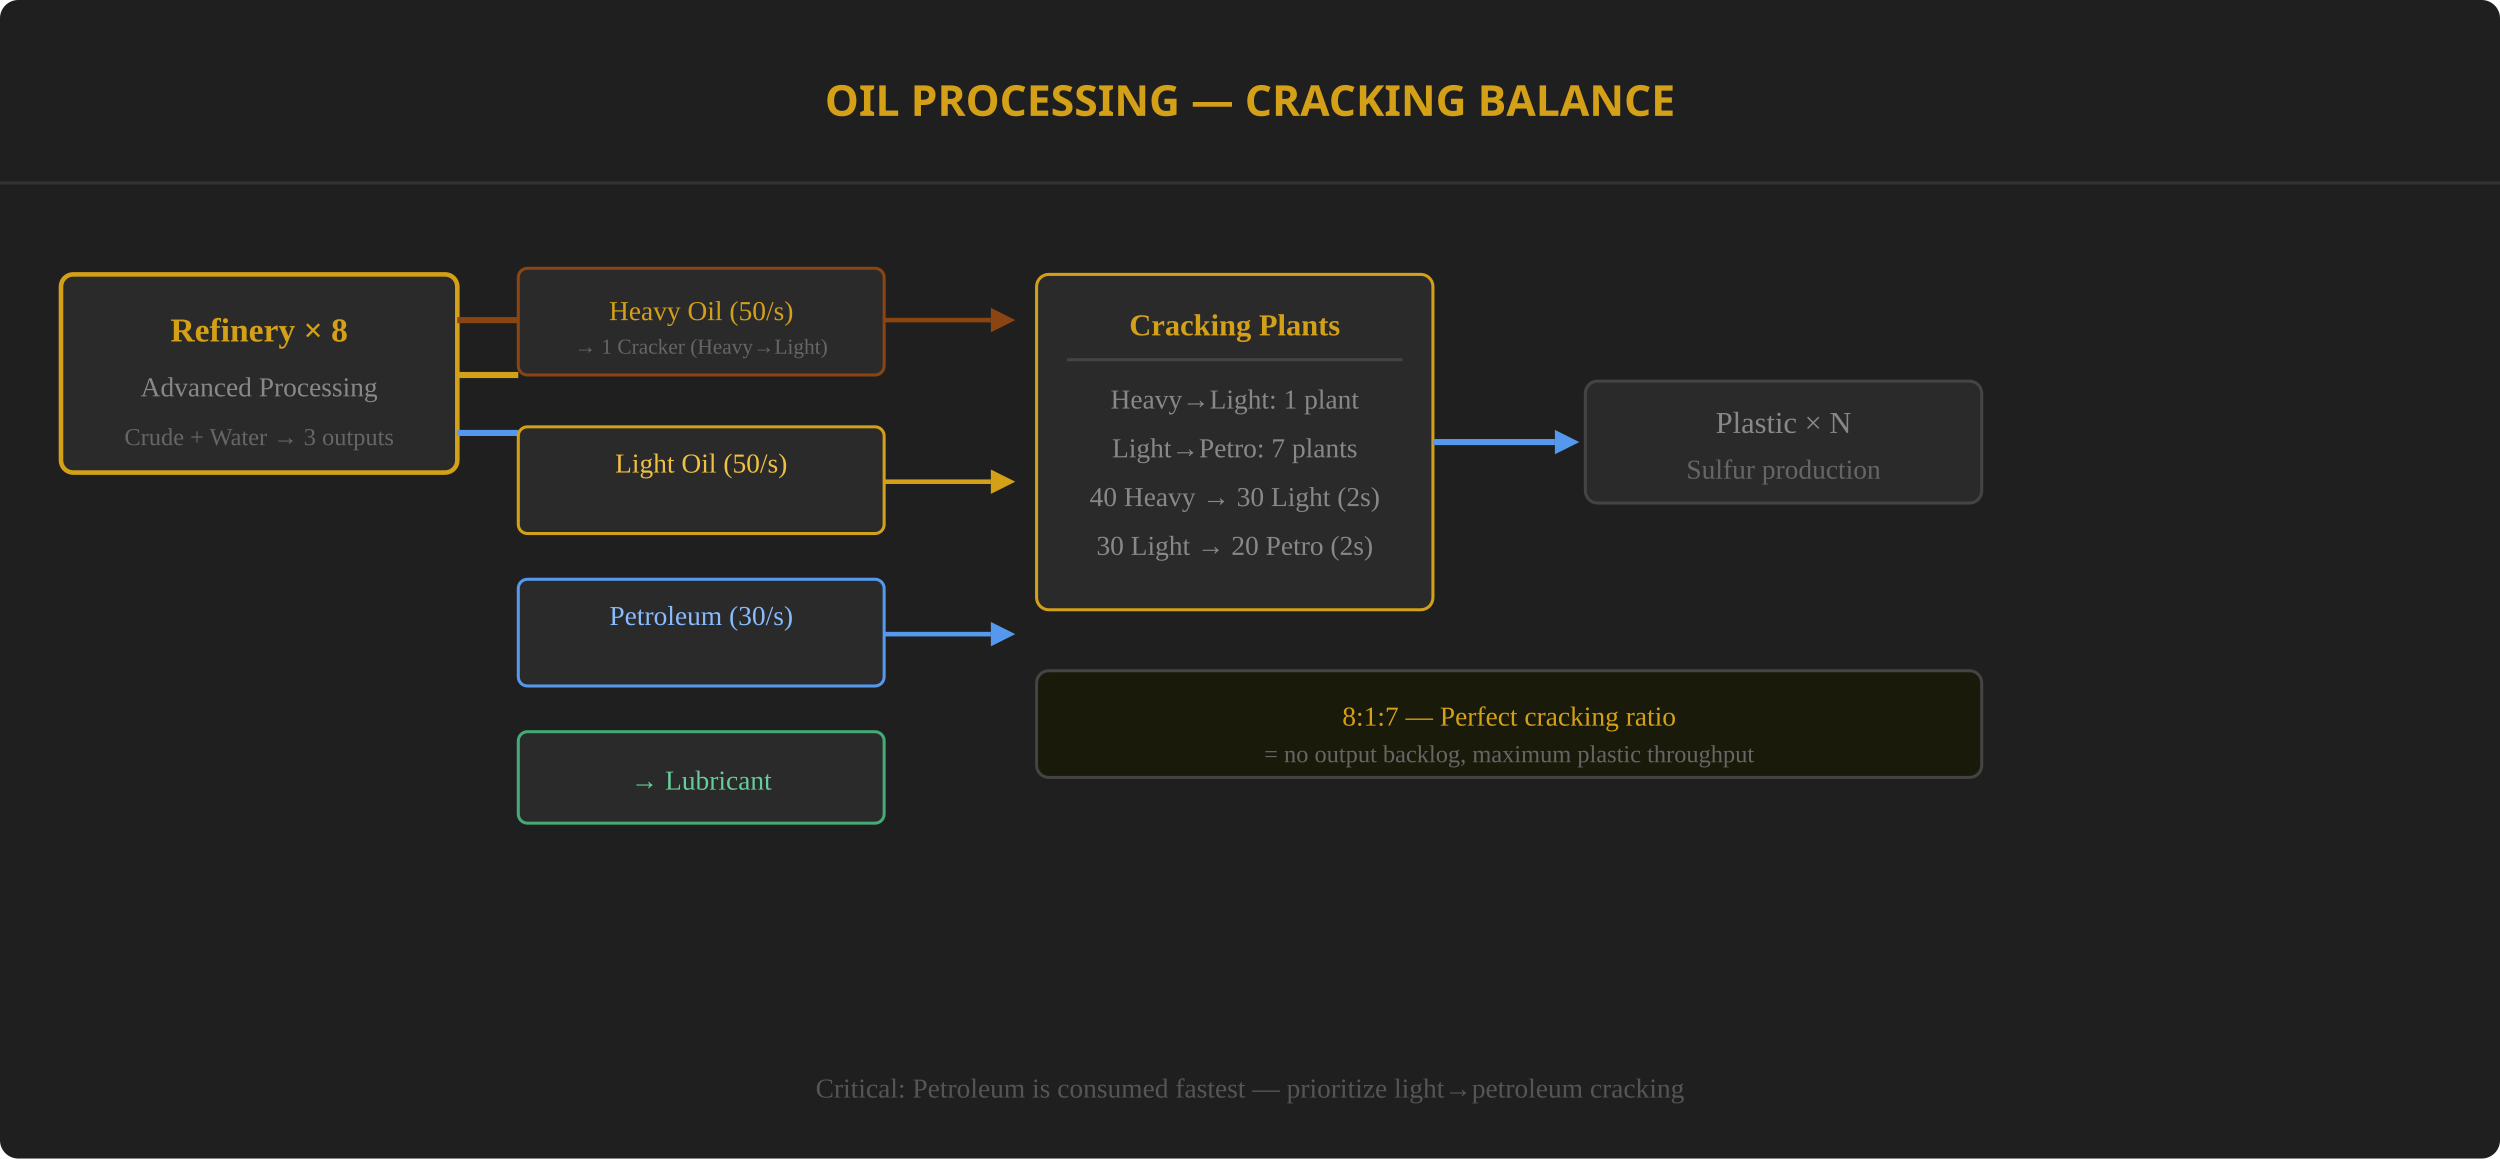
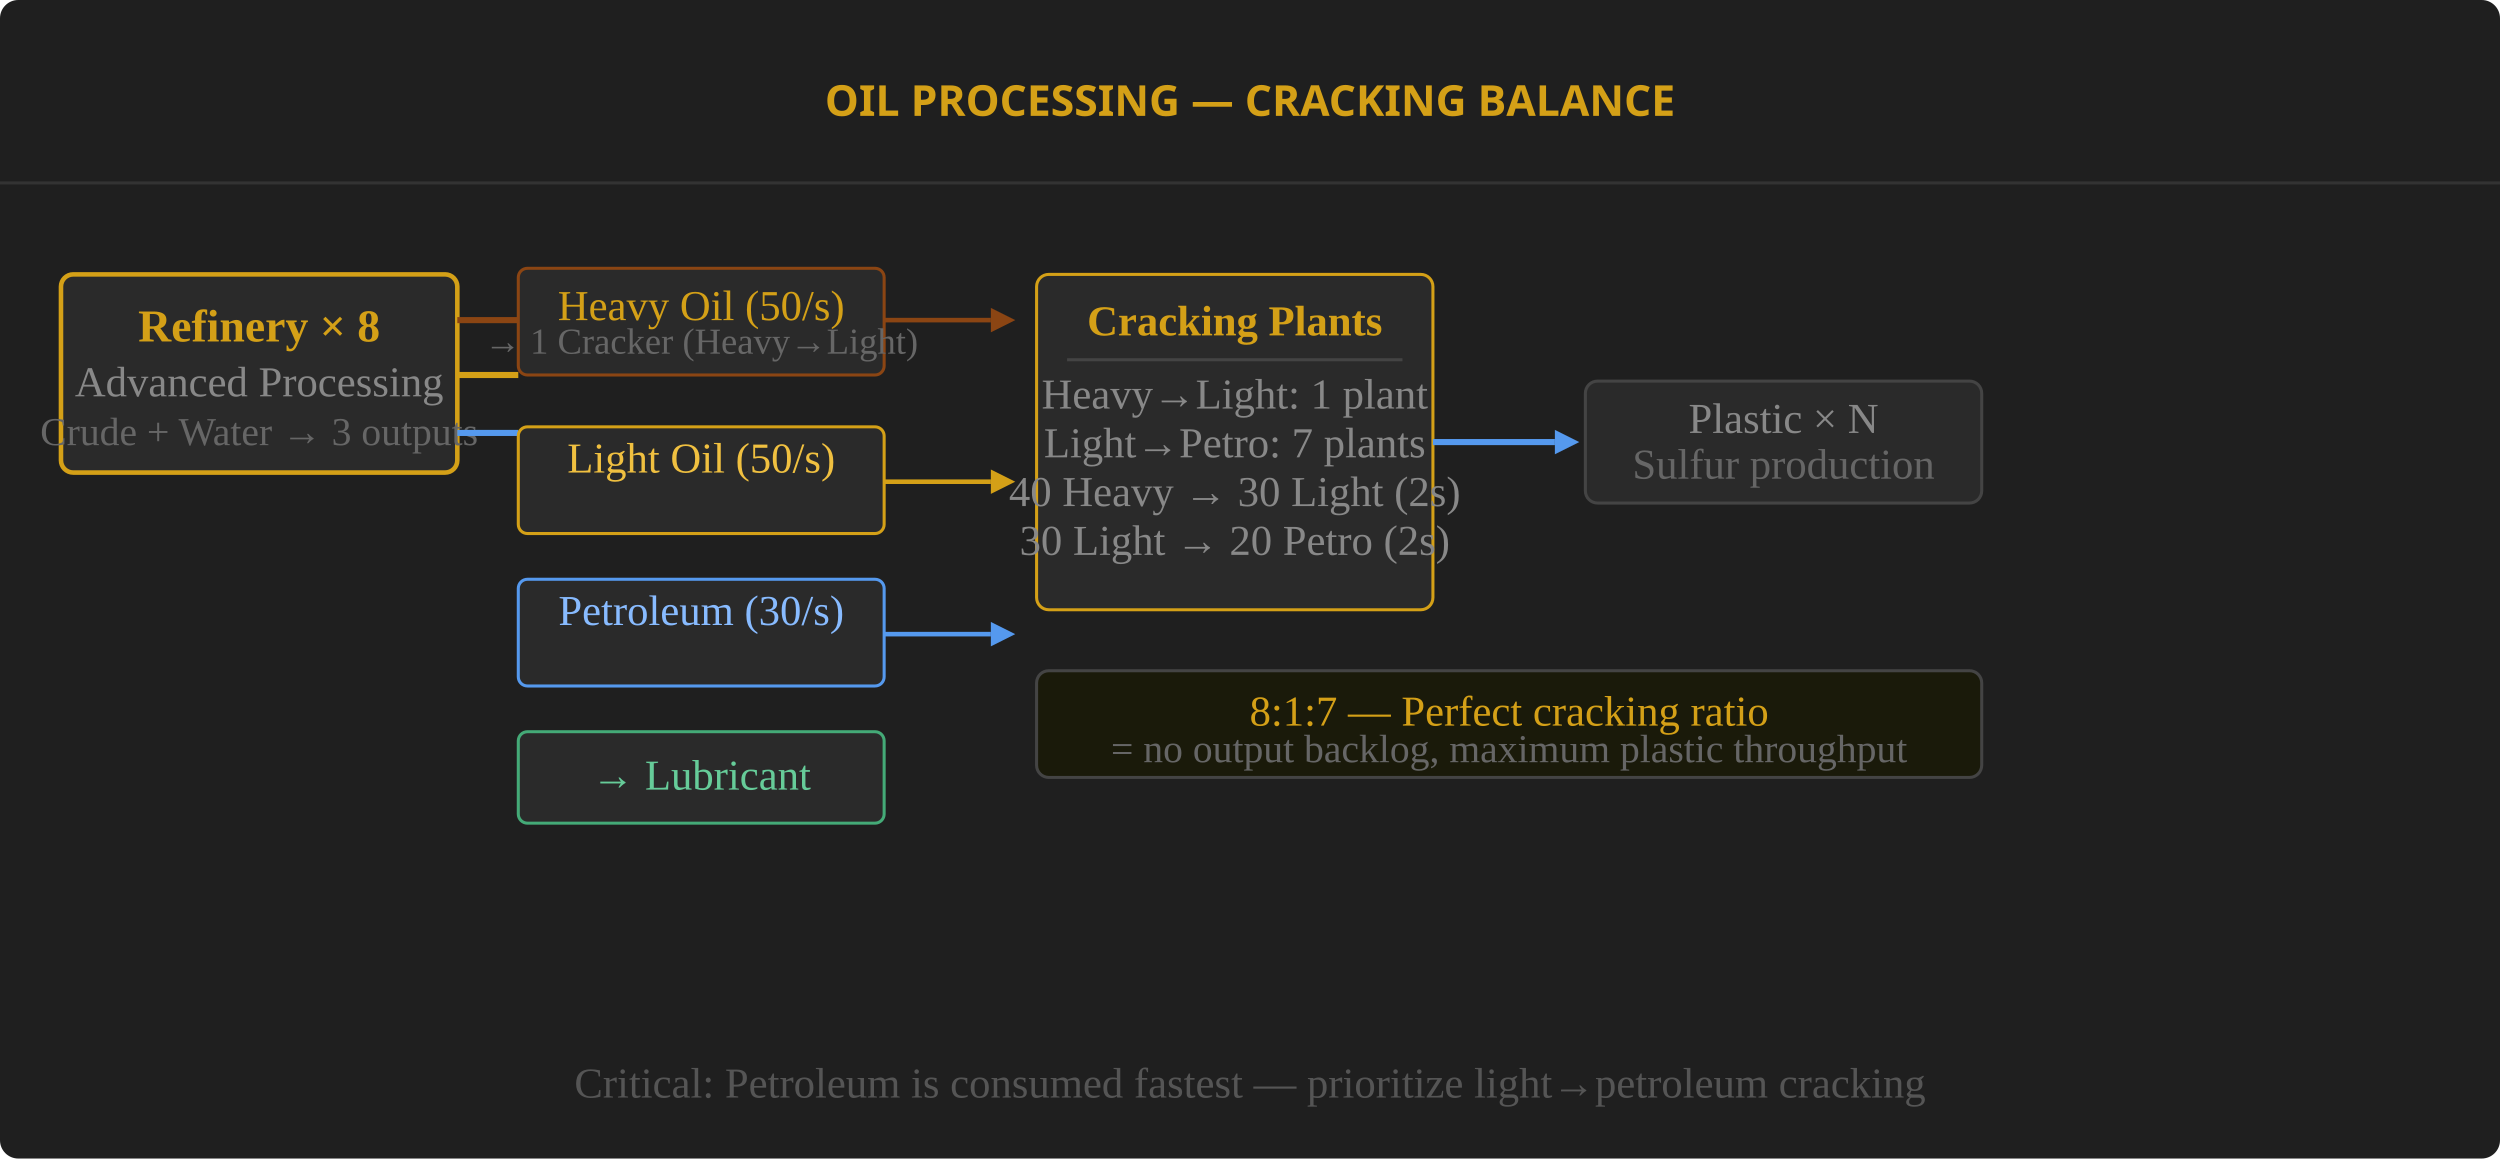
<svg xmlns="http://www.w3.org/2000/svg" viewBox="0 0 820 380" width="820" height="380">
  <defs>
    <filter id="g">
      <feGaussianBlur stdDeviation="2" result="b" />
      <feMerge>
        <feMergeNode in="b" />
        <feMergeNode in="SourceGraphic" />
      </feMerge>
    </filter>
  </defs>
  <rect width="820" height="380" fill="#1f1f1f" rx="6" />
  <line x1="0" y1="60" x2="820" y2="60" stroke="#333" />
  <text x="410" y="38" text-anchor="middle" font-family="Orbitron,sans-serif" font-size="14" font-weight="900" fill="#d4a017">OIL PROCESSING — CRACKING BALANCE</text>
  <rect x="20" y="90" width="130" height="65" rx="4" fill="#2a2a2a" stroke="#d4a017" stroke-width="1.5" />
-   <text x="85" y="112" text-anchor="middle" font-size="11" fill="#d4a017" font-weight="700">Refinery × 8</text>
-   <text x="85" y="130" text-anchor="middle" font-size="9" fill="#888">Advanced Processing</text>
-   <text x="85" y="146" text-anchor="middle" font-size="8" fill="#666">Crude + Water → 3 outputs</text>
+   <text x="85" y="112" text-anchor="middle" font-size="15" fill="#d4a017" font-weight="700">Refinery × 8</text>
+   <text x="85" y="130" text-anchor="middle" font-size="14" fill="#888">Advanced Processing</text>
+   <text x="85" y="146" text-anchor="middle" font-size="13" fill="#666">Crude + Water → 3 outputs</text>
  <line x1="150" y1="105" x2="170" y2="105" stroke="#8b4513" stroke-width="2" />
  <line x1="150" y1="123" x2="170" y2="123" stroke="#d4a017" stroke-width="2" />
  <line x1="150" y1="142" x2="170" y2="142" stroke="#5599ee" stroke-width="2" />
  <rect x="170" y="88" width="120" height="35" rx="3" fill="#2a2a2a" stroke="#8b4513" />
-   <text x="230" y="105" text-anchor="middle" font-size="9" fill="#d4a017">Heavy Oil (50/s)</text>
-   <text x="230" y="116" text-anchor="middle" font-size="7" fill="#666">→ 1 Cracker (Heavy→Light)</text>
+   <text x="230" y="105" text-anchor="middle" font-size="14" fill="#d4a017">Heavy Oil (50/s)</text>
+   <text x="230" y="116" text-anchor="middle" font-size="12" fill="#666">→ 1 Cracker (Heavy→Light)</text>
  <line x1="290" y1="105" x2="325" y2="105" stroke="#8b4513" stroke-width="1.5" />
  <polygon points="325,101 333,105 325,109" fill="#8b4513" />
  <rect x="170" y="140" width="120" height="35" rx="3" fill="#2a2a2a" stroke="#d4a017" />
-   <text x="230" y="155" text-anchor="middle" font-size="9" fill="#f0c040">Light Oil (50/s)</text>
+   <text x="230" y="155" text-anchor="middle" font-size="14" fill="#f0c040">Light Oil (50/s)</text>
  <line x1="290" y1="158" x2="325" y2="158" stroke="#d4a017" stroke-width="1.5" />
  <polygon points="325,154 333,158 325,162" fill="#d4a017" />
  <rect x="170" y="190" width="120" height="35" rx="3" fill="#2a2a2a" stroke="#5599ee" />
-   <text x="230" y="205" text-anchor="middle" font-size="9" fill="#88bbff">Petroleum (30/s)</text>
+   <text x="230" y="205" text-anchor="middle" font-size="14" fill="#88bbff">Petroleum (30/s)</text>
  <line x1="290" y1="208" x2="325" y2="208" stroke="#5599ee" stroke-width="1.5" />
  <polygon points="325,204 333,208 325,212" fill="#5599ee" />
  <rect x="170" y="240" width="120" height="30" rx="3" fill="#2a2a2a" stroke="#44aa77" />
-   <text x="230" y="259" text-anchor="middle" font-size="9" fill="#66cc99">→ Lubricant</text>
+   <text x="230" y="259" text-anchor="middle" font-size="14" fill="#66cc99">→ Lubricant</text>
  <rect x="340" y="90" width="130" height="110" rx="4" fill="#2a2a2a" stroke="#d4a017" />
-   <text x="405" y="110" text-anchor="middle" font-size="10" fill="#d4a017" font-weight="700">Cracking Plants</text>
+   <text x="405" y="110" text-anchor="middle" font-size="14" fill="#d4a017" font-weight="700">Cracking Plants</text>
  <line x1="350" y1="118" x2="460" y2="118" stroke="#444" stroke-width="1" />
-   <text x="405" y="134" text-anchor="middle" font-size="9" fill="#888">Heavy→Light: 1 plant</text>
-   <text x="405" y="150" text-anchor="middle" font-size="9" fill="#888">Light→Petro: 7 plants</text>
-   <text x="405" y="166" text-anchor="middle" font-size="9" fill="#888">40 Heavy → 30 Light (2s)</text>
-   <text x="405" y="182" text-anchor="middle" font-size="9" fill="#888">30 Light → 20 Petro (2s)</text>
+   <text x="405" y="134" text-anchor="middle" font-size="14" fill="#888">Heavy→Light: 1 plant</text>
+   <text x="405" y="150" text-anchor="middle" font-size="14" fill="#888">Light→Petro: 7 plants</text>
+   <text x="405" y="166" text-anchor="middle" font-size="14" fill="#888">40 Heavy → 30 Light (2s)</text>
+   <text x="405" y="182" text-anchor="middle" font-size="14" fill="#888">30 Light → 20 Petro (2s)</text>
  <line x1="470" y1="145" x2="510" y2="145" stroke="#5599ee" stroke-width="2" />
  <polygon points="510,141 518,145 510,149" fill="#5599ee" />
  <rect x="520" y="125" width="130" height="40" rx="4" fill="#2a2a2a" stroke="#444" />
-   <text x="585" y="142" text-anchor="middle" font-size="10" fill="#888">Plastic × N</text>
-   <text x="585" y="157" text-anchor="middle" font-size="9" fill="#666">Sulfur production</text>
+   <text x="585" y="142" text-anchor="middle" font-size="14" fill="#888">Plastic × N</text>
+   <text x="585" y="157" text-anchor="middle" font-size="14" fill="#666">Sulfur production</text>
  <rect x="340" y="220" width="310" height="35" rx="4" fill="#1a1a0a" stroke="#444" stroke-width="1" />
-   <text x="495" y="238" text-anchor="middle" font-size="9" fill="#d4a017">8:1:7 — Perfect cracking ratio</text>
-   <text x="495" y="250" text-anchor="middle" font-size="8" fill="#666">= no output backlog, maximum plastic throughput</text>
-   <text x="410" y="360" text-anchor="middle" font-size="9" fill="#555">Critical: Petroleum is consumed fastest — prioritize light→petroleum cracking</text>
+   <text x="495" y="238" text-anchor="middle" font-size="14" fill="#d4a017">8:1:7 — Perfect cracking ratio</text>
+   <text x="495" y="250" text-anchor="middle" font-size="13" fill="#666">= no output backlog, maximum plastic throughput</text>
+   <text x="410" y="360" text-anchor="middle" font-size="14" fill="#555">Critical: Petroleum is consumed fastest — prioritize light→petroleum cracking</text>
</svg>
